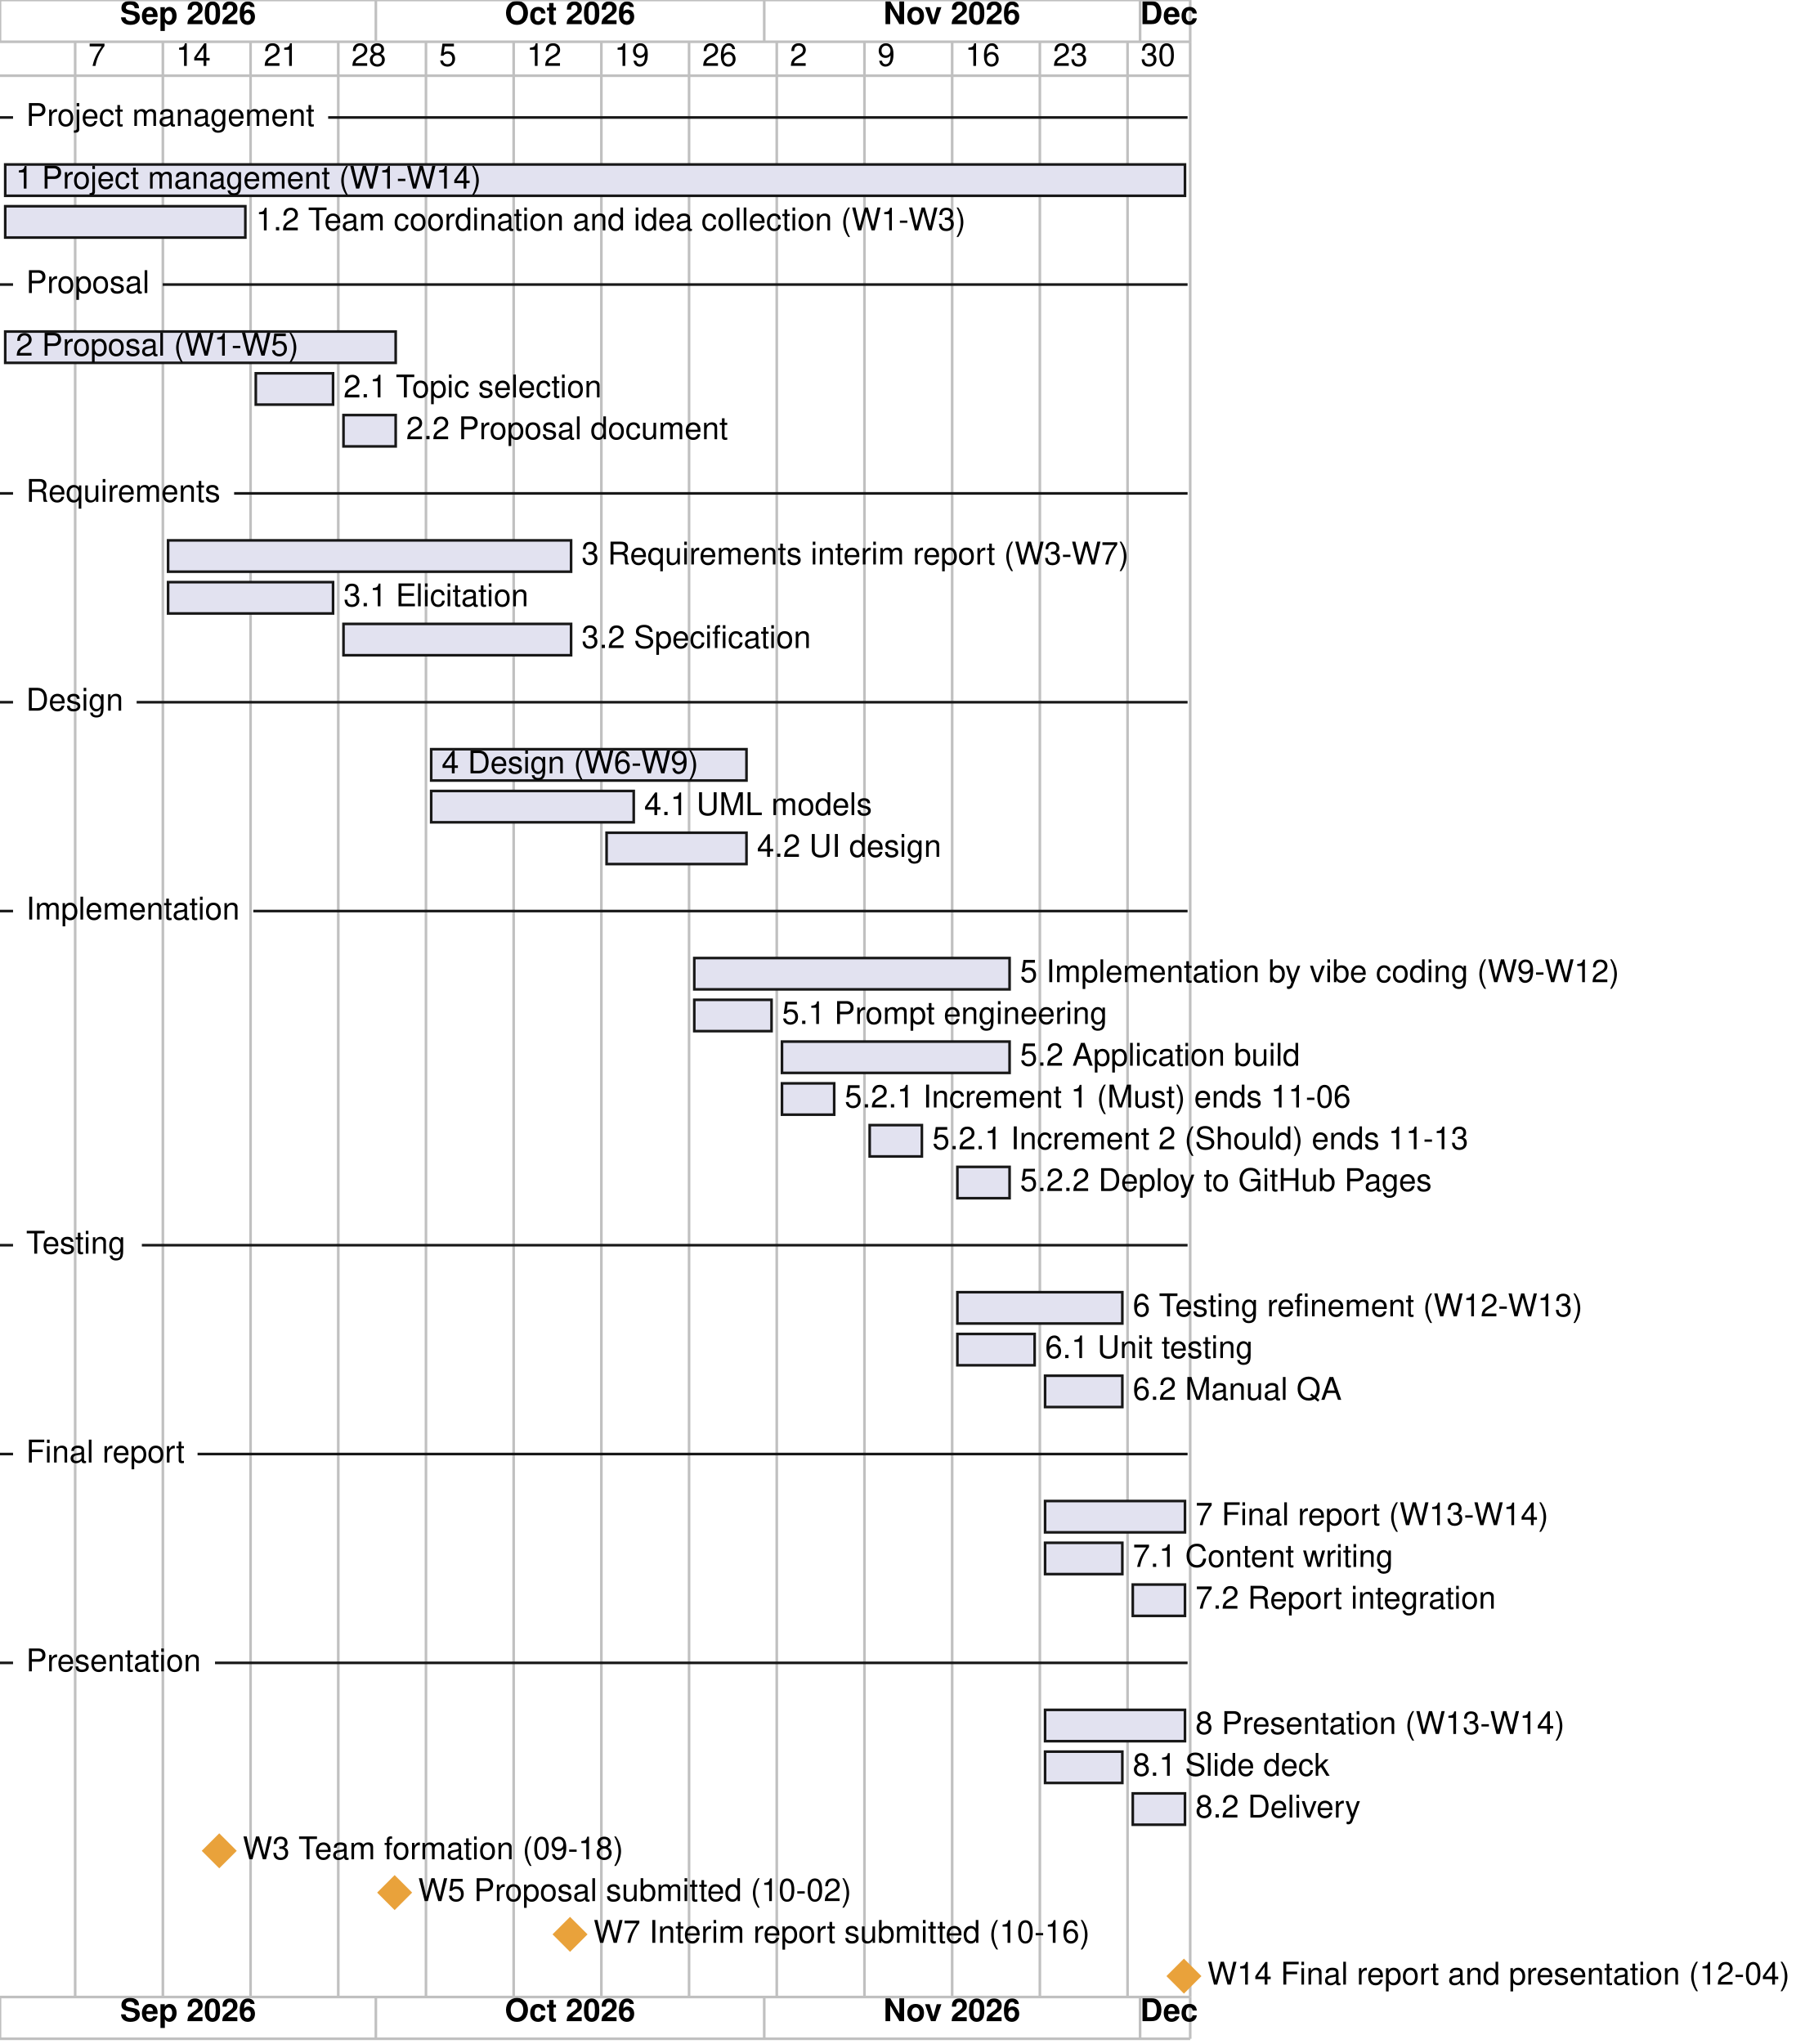
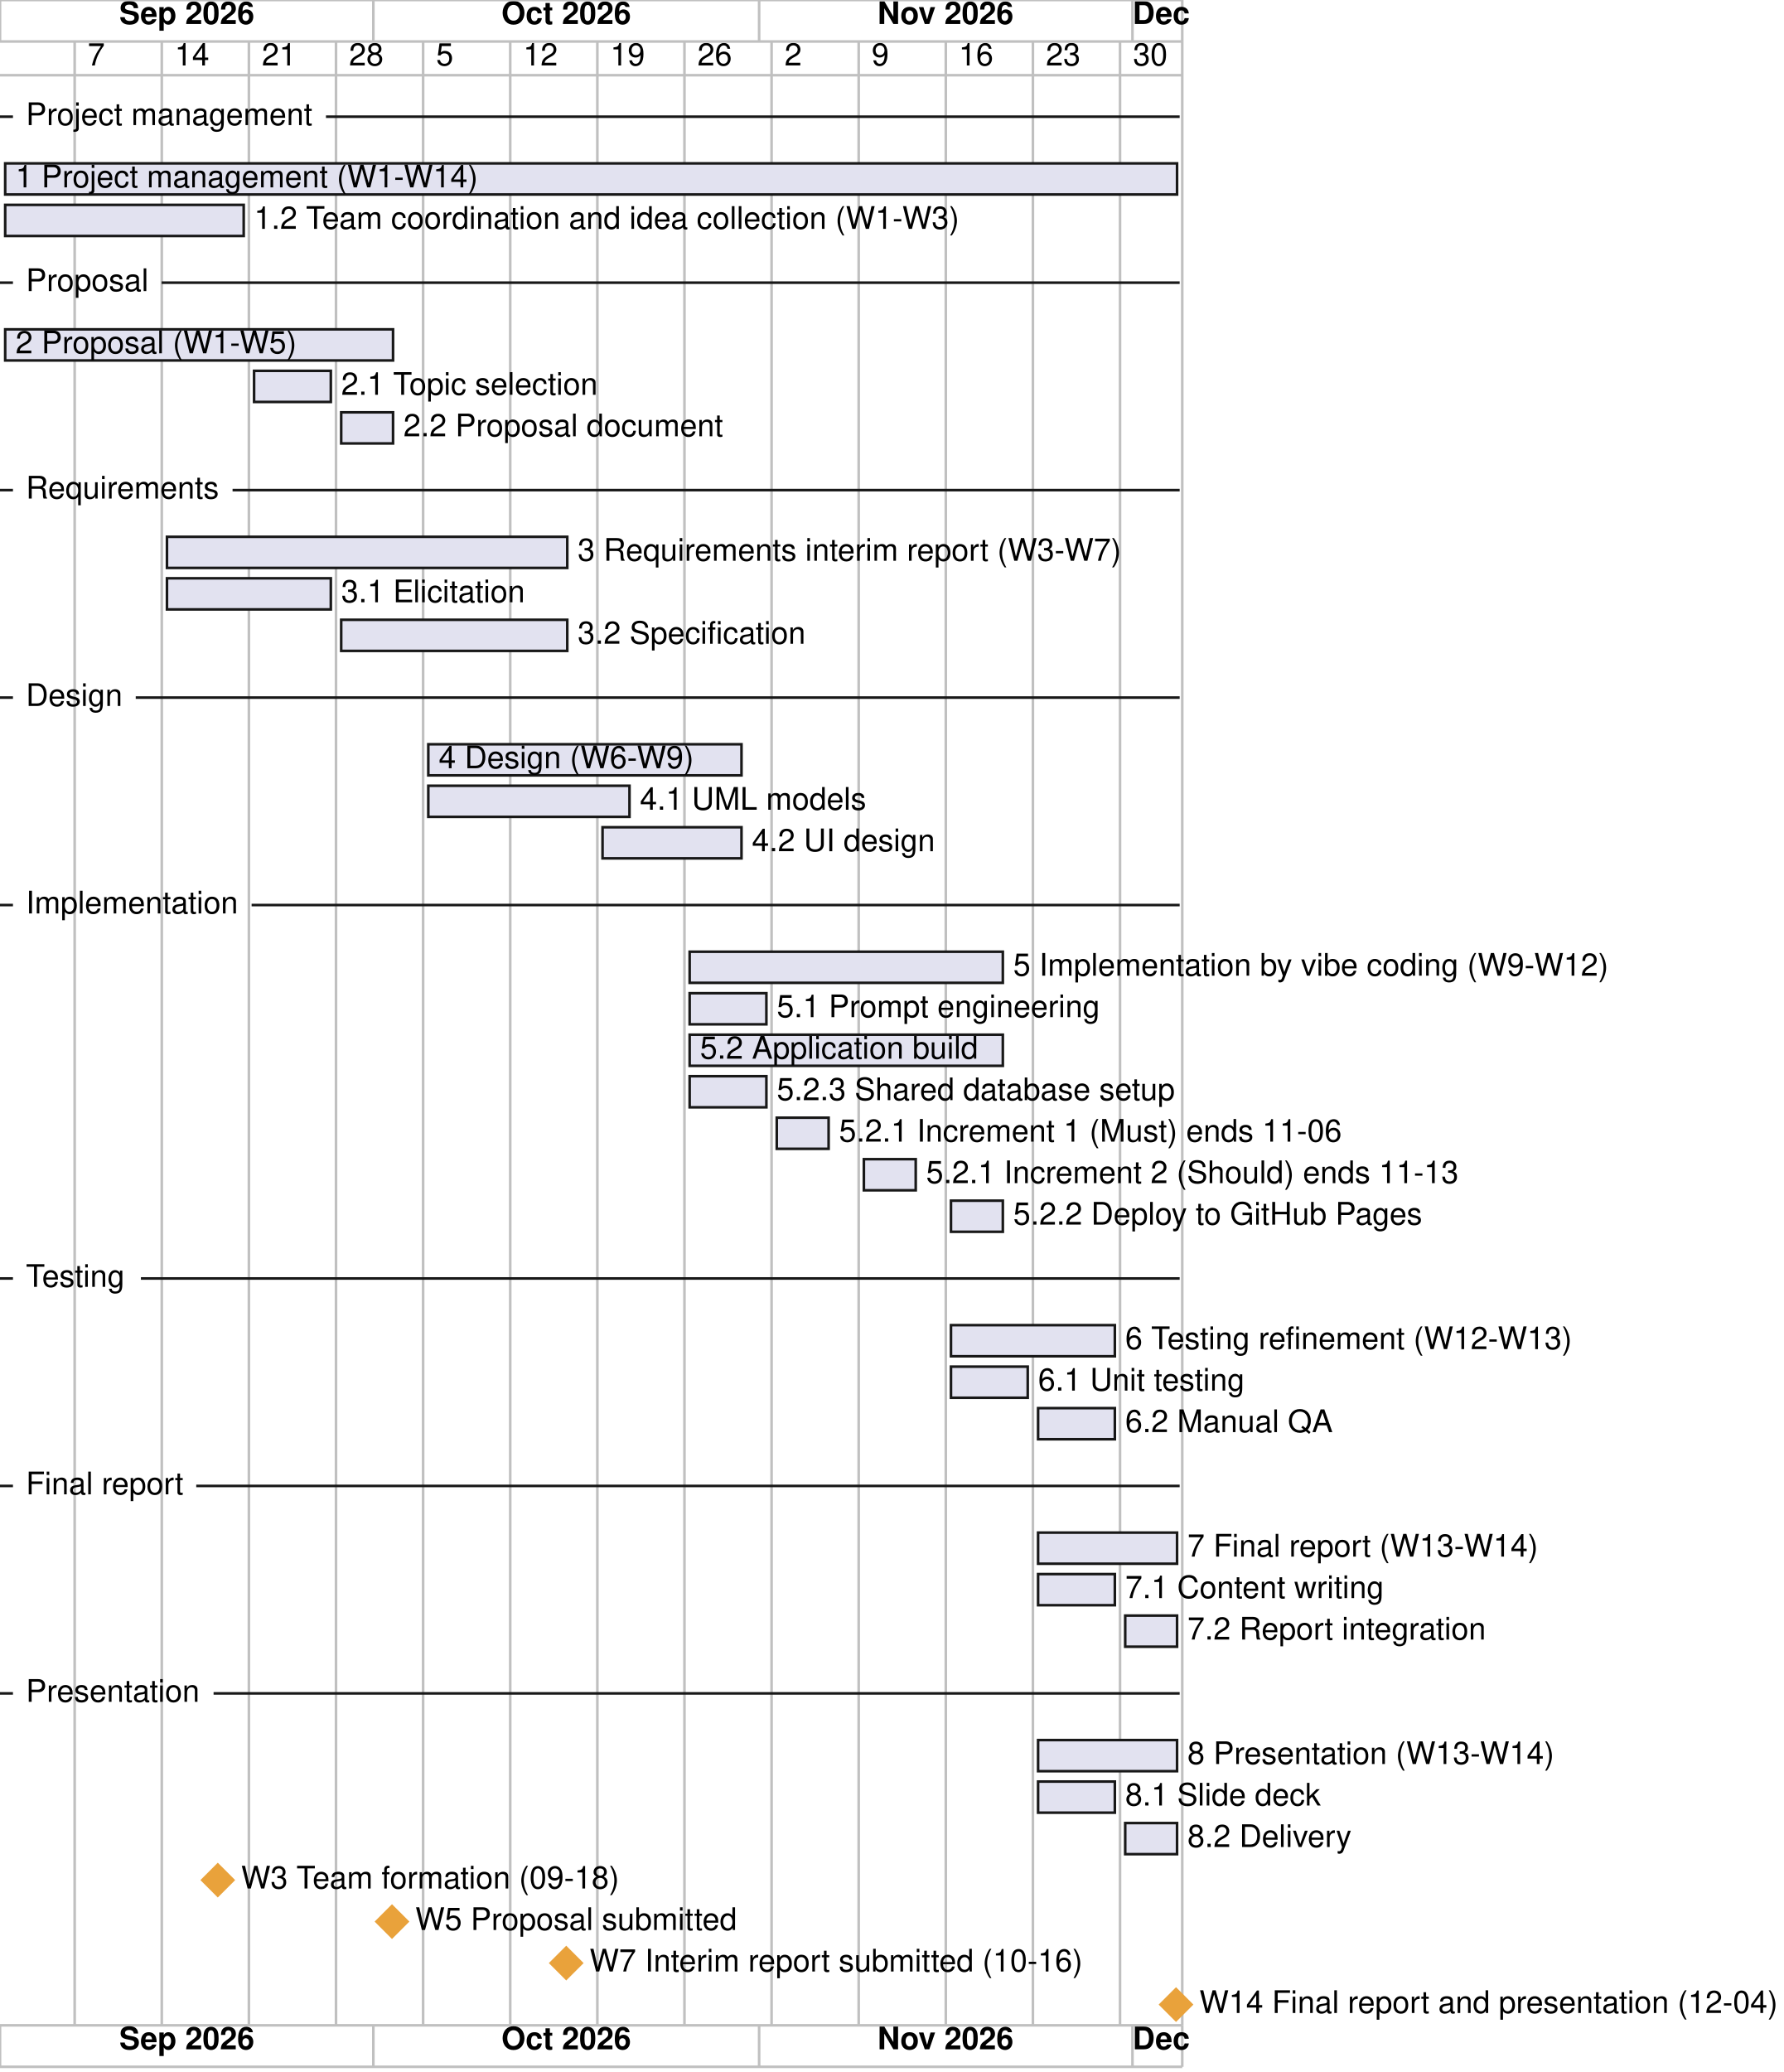
- <svg xmlns="http://www.w3.org/2000/svg" contentStyleType="text/css" data-diagram-type="GANTT" height="783px" preserveAspectRatio="none" style="width:688px;height:783px;background:#FFFFFF;" version="1.1" viewBox="0 0 688 783" width="688px" zoomAndPan="magnify">
+ <svg xmlns="http://www.w3.org/2000/svg" contentStyleType="text/css" data-diagram-type="GANTT" height="799px" preserveAspectRatio="none" style="width:688px;height:799px;background:#FFFFFF;" version="1.1" viewBox="0 0 688 799" width="688px" zoomAndPan="magnify">
  <defs />
  <g>
    <text fill="#000000" font-family="Helvetica" font-size="12" lengthAdjust="spacing" textLength="6.674" x="33.8" y="25.24">7</text>
    <text fill="#000000" font-family="Helvetica" font-size="12" lengthAdjust="spacing" textLength="13.348" x="67.4" y="25.24">14</text>
    <text fill="#000000" font-family="Helvetica" font-size="12" lengthAdjust="spacing" textLength="13.348" x="101" y="25.24">21</text>
    <text fill="#000000" font-family="Helvetica" font-size="12" lengthAdjust="spacing" textLength="13.348" x="134.6" y="25.24">28</text>
    <text fill="#000000" font-family="Helvetica" font-size="12" lengthAdjust="spacing" textLength="6.674" x="168.2" y="25.24">5</text>
    <text fill="#000000" font-family="Helvetica" font-size="12" lengthAdjust="spacing" textLength="13.348" x="201.8" y="25.24">12</text>
    <text fill="#000000" font-family="Helvetica" font-size="12" lengthAdjust="spacing" textLength="13.348" x="235.4" y="25.24">19</text>
    <text fill="#000000" font-family="Helvetica" font-size="12" lengthAdjust="spacing" textLength="13.348" x="269" y="25.24">26</text>
    <text fill="#000000" font-family="Helvetica" font-size="12" lengthAdjust="spacing" textLength="6.674" x="302.6" y="25.24">2</text>
    <text fill="#000000" font-family="Helvetica" font-size="12" lengthAdjust="spacing" textLength="6.674" x="336.2" y="25.24">9</text>
    <text fill="#000000" font-family="Helvetica" font-size="12" lengthAdjust="spacing" textLength="13.348" x="369.8" y="25.24">16</text>
    <text fill="#000000" font-family="Helvetica" font-size="12" lengthAdjust="spacing" textLength="13.348" x="403.4" y="25.24">23</text>
    <text fill="#000000" font-family="Helvetica" font-size="12" lengthAdjust="spacing" textLength="13.348" x="437" y="25.24">30</text>
-     <line style="stroke:#C0C0C0;stroke-width:1;" x1="28.8" x2="28.8" y1="16" y2="765" />
-     <line style="stroke:#C0C0C0;stroke-width:1;" x1="62.4" x2="62.4" y1="16" y2="765" />
-     <line style="stroke:#C0C0C0;stroke-width:1;" x1="96" x2="96" y1="16" y2="765" />
-     <line style="stroke:#C0C0C0;stroke-width:1;" x1="129.6" x2="129.6" y1="16" y2="765" />
-     <line style="stroke:#C0C0C0;stroke-width:1;" x1="163.2" x2="163.2" y1="16" y2="765" />
-     <line style="stroke:#C0C0C0;stroke-width:1;" x1="196.8" x2="196.8" y1="16" y2="765" />
-     <line style="stroke:#C0C0C0;stroke-width:1;" x1="230.4" x2="230.4" y1="16" y2="765" />
-     <line style="stroke:#C0C0C0;stroke-width:1;" x1="264" x2="264" y1="16" y2="765" />
-     <line style="stroke:#C0C0C0;stroke-width:1;" x1="297.6" x2="297.6" y1="16" y2="765" />
-     <line style="stroke:#C0C0C0;stroke-width:1;" x1="331.2" x2="331.2" y1="16" y2="765" />
-     <line style="stroke:#C0C0C0;stroke-width:1;" x1="364.8" x2="364.8" y1="16" y2="765" />
-     <line style="stroke:#C0C0C0;stroke-width:1;" x1="398.4" x2="398.4" y1="16" y2="765" />
-     <line style="stroke:#C0C0C0;stroke-width:1;" x1="432" x2="432" y1="16" y2="765" />
-     <line style="stroke:#C0C0C0;stroke-width:1;" x1="456" x2="456" y1="16" y2="765" />
+     <line style="stroke:#C0C0C0;stroke-width:1;" x1="28.8" x2="28.8" y1="16" y2="781" />
+     <line style="stroke:#C0C0C0;stroke-width:1;" x1="62.4" x2="62.4" y1="16" y2="781" />
+     <line style="stroke:#C0C0C0;stroke-width:1;" x1="96" x2="96" y1="16" y2="781" />
+     <line style="stroke:#C0C0C0;stroke-width:1;" x1="129.6" x2="129.6" y1="16" y2="781" />
+     <line style="stroke:#C0C0C0;stroke-width:1;" x1="163.2" x2="163.2" y1="16" y2="781" />
+     <line style="stroke:#C0C0C0;stroke-width:1;" x1="196.8" x2="196.8" y1="16" y2="781" />
+     <line style="stroke:#C0C0C0;stroke-width:1;" x1="230.4" x2="230.4" y1="16" y2="781" />
+     <line style="stroke:#C0C0C0;stroke-width:1;" x1="264" x2="264" y1="16" y2="781" />
+     <line style="stroke:#C0C0C0;stroke-width:1;" x1="297.6" x2="297.6" y1="16" y2="781" />
+     <line style="stroke:#C0C0C0;stroke-width:1;" x1="331.2" x2="331.2" y1="16" y2="781" />
+     <line style="stroke:#C0C0C0;stroke-width:1;" x1="364.8" x2="364.8" y1="16" y2="781" />
+     <line style="stroke:#C0C0C0;stroke-width:1;" x1="398.4" x2="398.4" y1="16" y2="781" />
+     <line style="stroke:#C0C0C0;stroke-width:1;" x1="432" x2="432" y1="16" y2="781" />
+     <line style="stroke:#C0C0C0;stroke-width:1;" x1="456" x2="456" y1="16" y2="781" />
    <line style="stroke:#C0C0C0;stroke-width:1;" x1="0" x2="0" y1="0" y2="16" />
    <line style="stroke:#C0C0C0;stroke-width:1;" x1="144" x2="144" y1="0" y2="16" />
    <text fill="#000000" font-family="Helvetica" font-size="12" font-weight="bold" lengthAdjust="spacing" textLength="52.037" x="45.981" y="9.24">Sep 2026</text>
    <line style="stroke:#C0C0C0;stroke-width:1;" x1="292.8" x2="292.8" y1="0" y2="16" />
    <text fill="#000000" font-family="Helvetica" font-size="12" font-weight="bold" lengthAdjust="spacing" textLength="50.033" x="193.383" y="9.24">Oct 2026</text>
    <line style="stroke:#C0C0C0;stroke-width:1;" x1="436.8" x2="436.8" y1="0" y2="16" />
    <text fill="#000000" font-family="Helvetica" font-size="12" font-weight="bold" lengthAdjust="spacing" textLength="52.699" x="338.45" y="9.24">Nov 2026</text>
    <line style="stroke:#C0C0C0;stroke-width:1;" x1="456" x2="456" y1="0" y2="16" />
    <text fill="#000000" font-family="Helvetica" font-size="12" font-weight="bold" lengthAdjust="spacing" textLength="22.014" x="436.8" y="9.24">Dec</text>
    <line style="stroke:#C0C0C0;stroke-width:1;" x1="0" x2="456" y1="0" y2="0" />
    <line style="stroke:#C0C0C0;stroke-width:1;" x1="0" x2="456" y1="16" y2="16" />
    <line style="stroke:#C0C0C0;stroke-width:1;" x1="0" x2="456" y1="29" y2="29" />
    <line style="stroke:#181818;stroke-width:1;" x1="0" x2="5" y1="45" y2="45" />
    <line style="stroke:#181818;stroke-width:1;" x1="125.725" x2="455" y1="45" y2="45" />
    <rect fill="#E2E2F0" height="12" style="stroke:none;stroke-width:1;" width="452" x="2" y="63" />
    <rect fill="none" height="12" style="stroke:#181818;stroke-width:1;" width="452" x="2" y="63" />
    <rect fill="#E2E2F0" height="12" style="stroke:none;stroke-width:1;" width="92" x="2" y="79" />
    <rect fill="none" height="12" style="stroke:#181818;stroke-width:1;" width="92" x="2" y="79" />
    <line style="stroke:#181818;stroke-width:1;" x1="0" x2="5" y1="109" y2="109" />
    <line style="stroke:#181818;stroke-width:1;" x1="62.361" x2="455" y1="109" y2="109" />
    <rect fill="#E2E2F0" height="12" style="stroke:none;stroke-width:1;" width="149.6" x="2" y="127" />
    <rect fill="none" height="12" style="stroke:#181818;stroke-width:1;" width="149.6" x="2" y="127" />
    <rect fill="#E2E2F0" height="12" style="stroke:none;stroke-width:1;" width="29.6" x="98" y="143" />
    <rect fill="none" height="12" style="stroke:#181818;stroke-width:1;" width="29.6" x="98" y="143" />
    <rect fill="#E2E2F0" height="12" style="stroke:none;stroke-width:1;" width="20" x="131.6" y="159" />
    <rect fill="none" height="12" style="stroke:#181818;stroke-width:1;" width="20" x="131.6" y="159" />
    <line style="stroke:#181818;stroke-width:1;" x1="0" x2="5" y1="189" y2="189" />
    <line style="stroke:#181818;stroke-width:1;" x1="89.701" x2="455" y1="189" y2="189" />
    <rect fill="#E2E2F0" height="12" style="stroke:none;stroke-width:1;" width="154.4" x="64.4" y="207" />
    <rect fill="none" height="12" style="stroke:#181818;stroke-width:1;" width="154.4" x="64.4" y="207" />
    <rect fill="#E2E2F0" height="12" style="stroke:none;stroke-width:1;" width="63.2" x="64.4" y="223" />
    <rect fill="none" height="12" style="stroke:#181818;stroke-width:1;" width="63.2" x="64.4" y="223" />
    <rect fill="#E2E2F0" height="12" style="stroke:none;stroke-width:1;" width="87.2" x="131.6" y="239" />
    <rect fill="none" height="12" style="stroke:#181818;stroke-width:1;" width="87.2" x="131.6" y="239" />
    <line style="stroke:#181818;stroke-width:1;" x1="0" x2="5" y1="269" y2="269" />
    <line style="stroke:#181818;stroke-width:1;" x1="52.353" x2="455" y1="269" y2="269" />
    <rect fill="#E2E2F0" height="12" style="stroke:none;stroke-width:1;" width="120.8" x="165.2" y="287" />
    <rect fill="none" height="12" style="stroke:#181818;stroke-width:1;" width="120.8" x="165.2" y="287" />
    <rect fill="#E2E2F0" height="12" style="stroke:none;stroke-width:1;" width="77.6" x="165.2" y="303" />
    <rect fill="none" height="12" style="stroke:#181818;stroke-width:1;" width="77.6" x="165.2" y="303" />
    <rect fill="#E2E2F0" height="12" style="stroke:none;stroke-width:1;" width="53.6" x="232.4" y="319" />
    <rect fill="none" height="12" style="stroke:#181818;stroke-width:1;" width="53.6" x="232.4" y="319" />
    <line style="stroke:#181818;stroke-width:1;" x1="0" x2="5" y1="349" y2="349" />
    <line style="stroke:#181818;stroke-width:1;" x1="97.043" x2="455" y1="349" y2="349" />
    <rect fill="#E2E2F0" height="12" style="stroke:none;stroke-width:1;" width="120.8" x="266" y="367" />
    <rect fill="none" height="12" style="stroke:#181818;stroke-width:1;" width="120.8" x="266" y="367" />
    <rect fill="#E2E2F0" height="12" style="stroke:none;stroke-width:1;" width="29.6" x="266" y="383" />
    <rect fill="none" height="12" style="stroke:#181818;stroke-width:1;" width="29.6" x="266" y="383" />
-     <rect fill="#E2E2F0" height="12" style="stroke:none;stroke-width:1;" width="87.2" x="299.6" y="399" />
-     <rect fill="none" height="12" style="stroke:#181818;stroke-width:1;" width="87.2" x="299.6" y="399" />
-     <rect fill="#E2E2F0" height="12" style="stroke:none;stroke-width:1;" width="20" x="299.6" y="415" />
-     <rect fill="none" height="12" style="stroke:#181818;stroke-width:1;" width="20" x="299.6" y="415" />
-     <rect fill="#E2E2F0" height="12" style="stroke:none;stroke-width:1;" width="20" x="333.2" y="431" />
-     <rect fill="none" height="12" style="stroke:#181818;stroke-width:1;" width="20" x="333.2" y="431" />
-     <rect fill="#E2E2F0" height="12" style="stroke:none;stroke-width:1;" width="20" x="366.8" y="447" />
-     <rect fill="none" height="12" style="stroke:#181818;stroke-width:1;" width="20" x="366.8" y="447" />
-     <line style="stroke:#181818;stroke-width:1;" x1="0" x2="5" y1="477" y2="477" />
-     <line style="stroke:#181818;stroke-width:1;" x1="54.352" x2="455" y1="477" y2="477" />
-     <rect fill="#E2E2F0" height="12" style="stroke:none;stroke-width:1;" width="63.2" x="366.8" y="495" />
-     <rect fill="none" height="12" style="stroke:#181818;stroke-width:1;" width="63.2" x="366.8" y="495" />
-     <rect fill="#E2E2F0" height="12" style="stroke:none;stroke-width:1;" width="29.6" x="366.8" y="511" />
-     <rect fill="none" height="12" style="stroke:#181818;stroke-width:1;" width="29.6" x="366.8" y="511" />
-     <rect fill="#E2E2F0" height="12" style="stroke:none;stroke-width:1;" width="29.6" x="400.4" y="527" />
-     <rect fill="none" height="12" style="stroke:#181818;stroke-width:1;" width="29.6" x="400.4" y="527" />
-     <line style="stroke:#181818;stroke-width:1;" x1="0" x2="5" y1="557" y2="557" />
-     <line style="stroke:#181818;stroke-width:1;" x1="75.691" x2="455" y1="557" y2="557" />
-     <rect fill="#E2E2F0" height="12" style="stroke:none;stroke-width:1;" width="53.6" x="400.4" y="575" />
-     <rect fill="none" height="12" style="stroke:#181818;stroke-width:1;" width="53.6" x="400.4" y="575" />
-     <rect fill="#E2E2F0" height="12" style="stroke:none;stroke-width:1;" width="29.6" x="400.4" y="591" />
-     <rect fill="none" height="12" style="stroke:#181818;stroke-width:1;" width="29.6" x="400.4" y="591" />
-     <rect fill="#E2E2F0" height="12" style="stroke:none;stroke-width:1;" width="20" x="434" y="607" />
-     <rect fill="none" height="12" style="stroke:#181818;stroke-width:1;" width="20" x="434" y="607" />
-     <line style="stroke:#181818;stroke-width:1;" x1="0" x2="5" y1="637" y2="637" />
-     <line style="stroke:#181818;stroke-width:1;" x1="82.377" x2="455" y1="637" y2="637" />
-     <rect fill="#E2E2F0" height="12" style="stroke:none;stroke-width:1;" width="53.6" x="400.4" y="655" />
-     <rect fill="none" height="12" style="stroke:#181818;stroke-width:1;" width="53.6" x="400.4" y="655" />
-     <rect fill="#E2E2F0" height="12" style="stroke:none;stroke-width:1;" width="29.6" x="400.4" y="671" />
-     <rect fill="none" height="12" style="stroke:#181818;stroke-width:1;" width="29.6" x="400.4" y="671" />
-     <rect fill="#E2E2F0" height="12" style="stroke:none;stroke-width:1;" width="20" x="434" y="687" />
-     <rect fill="none" height="12" style="stroke:#181818;stroke-width:1;" width="20" x="434" y="687" />
-     <polygon fill="#E9A23B" points="84,703,90,709,84,715,78,709" style="stroke:#E9A23B;stroke-width:1;" />
-     <polygon fill="#E9A23B" points="151.2,719,157.2,725,151.2,731,145.2,725" style="stroke:#E9A23B;stroke-width:1;" />
-     <polygon fill="#E9A23B" points="218.4,735,224.4,741,218.4,747,212.4,741" style="stroke:#E9A23B;stroke-width:1;" />
-     <polygon fill="#E9A23B" points="453.6,751,459.6,757,453.6,763,447.6,757" style="stroke:#E9A23B;stroke-width:1;" />
+     <rect fill="#E2E2F0" height="12" style="stroke:none;stroke-width:1;" width="120.8" x="266" y="399" />
+     <rect fill="none" height="12" style="stroke:#181818;stroke-width:1;" width="120.8" x="266" y="399" />
+     <rect fill="#E2E2F0" height="12" style="stroke:none;stroke-width:1;" width="29.6" x="266" y="415" />
+     <rect fill="none" height="12" style="stroke:#181818;stroke-width:1;" width="29.6" x="266" y="415" />
+     <rect fill="#E2E2F0" height="12" style="stroke:none;stroke-width:1;" width="20" x="299.6" y="431" />
+     <rect fill="none" height="12" style="stroke:#181818;stroke-width:1;" width="20" x="299.6" y="431" />
+     <rect fill="#E2E2F0" height="12" style="stroke:none;stroke-width:1;" width="20" x="333.2" y="447" />
+     <rect fill="none" height="12" style="stroke:#181818;stroke-width:1;" width="20" x="333.2" y="447" />
+     <rect fill="#E2E2F0" height="12" style="stroke:none;stroke-width:1;" width="20" x="366.8" y="463" />
+     <rect fill="none" height="12" style="stroke:#181818;stroke-width:1;" width="20" x="366.8" y="463" />
+     <line style="stroke:#181818;stroke-width:1;" x1="0" x2="5" y1="493" y2="493" />
+     <line style="stroke:#181818;stroke-width:1;" x1="54.352" x2="455" y1="493" y2="493" />
+     <rect fill="#E2E2F0" height="12" style="stroke:none;stroke-width:1;" width="63.2" x="366.8" y="511" />
+     <rect fill="none" height="12" style="stroke:#181818;stroke-width:1;" width="63.2" x="366.8" y="511" />
+     <rect fill="#E2E2F0" height="12" style="stroke:none;stroke-width:1;" width="29.6" x="366.8" y="527" />
+     <rect fill="none" height="12" style="stroke:#181818;stroke-width:1;" width="29.6" x="366.8" y="527" />
+     <rect fill="#E2E2F0" height="12" style="stroke:none;stroke-width:1;" width="29.6" x="400.4" y="543" />
+     <rect fill="none" height="12" style="stroke:#181818;stroke-width:1;" width="29.6" x="400.4" y="543" />
+     <line style="stroke:#181818;stroke-width:1;" x1="0" x2="5" y1="573" y2="573" />
+     <line style="stroke:#181818;stroke-width:1;" x1="75.691" x2="455" y1="573" y2="573" />
+     <rect fill="#E2E2F0" height="12" style="stroke:none;stroke-width:1;" width="53.6" x="400.4" y="591" />
+     <rect fill="none" height="12" style="stroke:#181818;stroke-width:1;" width="53.6" x="400.4" y="591" />
+     <rect fill="#E2E2F0" height="12" style="stroke:none;stroke-width:1;" width="29.6" x="400.4" y="607" />
+     <rect fill="none" height="12" style="stroke:#181818;stroke-width:1;" width="29.6" x="400.4" y="607" />
+     <rect fill="#E2E2F0" height="12" style="stroke:none;stroke-width:1;" width="20" x="434" y="623" />
+     <rect fill="none" height="12" style="stroke:#181818;stroke-width:1;" width="20" x="434" y="623" />
+     <line style="stroke:#181818;stroke-width:1;" x1="0" x2="5" y1="653" y2="653" />
+     <line style="stroke:#181818;stroke-width:1;" x1="82.377" x2="455" y1="653" y2="653" />
+     <rect fill="#E2E2F0" height="12" style="stroke:none;stroke-width:1;" width="53.6" x="400.4" y="671" />
+     <rect fill="none" height="12" style="stroke:#181818;stroke-width:1;" width="53.6" x="400.4" y="671" />
+     <rect fill="#E2E2F0" height="12" style="stroke:none;stroke-width:1;" width="29.6" x="400.4" y="687" />
+     <rect fill="none" height="12" style="stroke:#181818;stroke-width:1;" width="29.6" x="400.4" y="687" />
+     <rect fill="#E2E2F0" height="12" style="stroke:none;stroke-width:1;" width="20" x="434" y="703" />
+     <rect fill="none" height="12" style="stroke:#181818;stroke-width:1;" width="20" x="434" y="703" />
+     <polygon fill="#E9A23B" points="84,719,90,725,84,731,78,725" style="stroke:#E9A23B;stroke-width:1;" />
+     <polygon fill="#E9A23B" points="151.2,735,157.2,741,151.2,747,145.2,741" style="stroke:#E9A23B;stroke-width:1;" />
+     <polygon fill="#E9A23B" points="218.4,751,224.4,757,218.4,763,212.4,757" style="stroke:#E9A23B;stroke-width:1;" />
+     <polygon fill="#E9A23B" points="453.6,767,459.6,773,453.6,779,447.6,773" style="stroke:#E9A23B;stroke-width:1;" />
    <text fill="#000000" font-family="Helvetica" font-size="12" lengthAdjust="spacing" textLength="110.725" x="10" y="48.24">Project management</text>
    <text fill="#000000" font-family="Helvetica" font-size="12" lengthAdjust="spacing" textLength="178.728" x="6" y="72.24">1 Project management (W1-W14)</text>
    <text fill="#000000" font-family="Helvetica" font-size="12" lengthAdjust="spacing" textLength="273.463" x="98" y="88.24">1.2 Team coordination and idea collection (W1-W3)</text>
    <text fill="#000000" font-family="Helvetica" font-size="12" lengthAdjust="spacing" textLength="47.361" x="10" y="112.24">Proposal</text>
    <text fill="#000000" font-family="Helvetica" font-size="12" lengthAdjust="spacing" textLength="108.691" x="6" y="136.24">2 Proposal (W1-W5)</text>
    <text fill="#000000" font-family="Helvetica" font-size="12" lengthAdjust="spacing" textLength="100.055" x="131.6" y="152.24">2.1 Topic selection</text>
    <text fill="#000000" font-family="Helvetica" font-size="12" lengthAdjust="spacing" textLength="123.41" x="155.6" y="168.24">2.2 Proposal document</text>
    <text fill="#000000" font-family="Helvetica" font-size="12" lengthAdjust="spacing" textLength="74.701" x="10" y="192.24">Requirements</text>
    <text fill="#000000" font-family="Helvetica" font-size="12" lengthAdjust="spacing" textLength="210.053" x="222.8" y="216.24">3 Requirements interim report (W3-W7)</text>
    <text fill="#000000" font-family="Helvetica" font-size="12" lengthAdjust="spacing" textLength="71.373" x="131.6" y="232.24">3.1 Elicitation</text>
    <text fill="#000000" font-family="Helvetica" font-size="12" lengthAdjust="spacing" textLength="88.055" x="222.8" y="248.24">3.2 Specification</text>
    <text fill="#000000" font-family="Helvetica" font-size="12" lengthAdjust="spacing" textLength="37.353" x="10" y="272.24">Design</text>
    <text fill="#000000" font-family="Helvetica" font-size="12" lengthAdjust="spacing" textLength="98.684" x="169.2" y="296.24">4 Design (W6-W9)</text>
    <text fill="#000000" font-family="Helvetica" font-size="12" lengthAdjust="spacing" textLength="87.369" x="246.8" y="312.24">4.1 UML models</text>
    <text fill="#000000" font-family="Helvetica" font-size="12" lengthAdjust="spacing" textLength="70.711" x="290" y="328.24">4.2 UI design</text>
    <text fill="#000000" font-family="Helvetica" font-size="12" lengthAdjust="spacing" textLength="82.043" x="10" y="352.24">Implementation</text>
    <text fill="#000000" font-family="Helvetica" font-size="12" lengthAdjust="spacing" textLength="230.098" x="390.8" y="376.24">5 Implementation by vibe coding (W9-W12)</text>
    <text fill="#000000" font-family="Helvetica" font-size="12" lengthAdjust="spacing" textLength="124.746" x="299.6" y="392.24">5.1 Prompt engineering</text>
-     <text fill="#000000" font-family="Helvetica" font-size="12" lengthAdjust="spacing" textLength="107.408" x="390.8" y="408.24">5.2 Application build</text>
-     <text fill="#000000" font-family="Helvetica" font-size="12" lengthAdjust="spacing" textLength="194.098" x="323.6" y="424.24">5.2.1 Increment 1 (Must) ends 11-06</text>
-     <text fill="#000000" font-family="Helvetica" font-size="12" lengthAdjust="spacing" textLength="205.459" x="357.2" y="440.24">5.2.1 Increment 2 (Should) ends 11-13</text>
-     <text fill="#000000" font-family="Helvetica" font-size="12" lengthAdjust="spacing" textLength="158.76" x="390.8" y="456.24">5.2.2 Deploy to GitHub Pages</text>
-     <text fill="#000000" font-family="Helvetica" font-size="12" lengthAdjust="spacing" textLength="39.352" x="10" y="480.24">Testing</text>
-     <text fill="#000000" font-family="Helvetica" font-size="12" lengthAdjust="spacing" textLength="174.059" x="434" y="504.24">6 Testing refinement (W12-W13)</text>
-     <text fill="#000000" font-family="Helvetica" font-size="12" lengthAdjust="spacing" textLength="80.045" x="400.4" y="520.24">6.1 Unit testing</text>
-     <text fill="#000000" font-family="Helvetica" font-size="12" lengthAdjust="spacing" textLength="80.045" x="434" y="536.24">6.2 Manual QA</text>
-     <text fill="#000000" font-family="Helvetica" font-size="12" lengthAdjust="spacing" textLength="60.691" x="10" y="560.24">Final report</text>
-     <text fill="#000000" font-family="Helvetica" font-size="12" lengthAdjust="spacing" textLength="135.369" x="458" y="584.24">7 Final report (W13-W14)</text>
-     <text fill="#000000" font-family="Helvetica" font-size="12" lengthAdjust="spacing" textLength="100.055" x="434" y="600.24">7.1 Content writing</text>
-     <text fill="#000000" font-family="Helvetica" font-size="12" lengthAdjust="spacing" textLength="115.406" x="458" y="616.24">7.2 Report integration</text>
-     <text fill="#000000" font-family="Helvetica" font-size="12" lengthAdjust="spacing" textLength="67.377" x="10" y="640.24">Presentation</text>
-     <text fill="#000000" font-family="Helvetica" font-size="12" lengthAdjust="spacing" textLength="142.055" x="458" y="664.24">8 Presentation (W13-W14)</text>
-     <text fill="#000000" font-family="Helvetica" font-size="12" lengthAdjust="spacing" textLength="75.381" x="434" y="680.24">8.1 Slide deck</text>
-     <text fill="#000000" font-family="Helvetica" font-size="12" lengthAdjust="spacing" textLength="63.357" x="458" y="696.24">8.2 Delivery</text>
-     <text fill="#000000" font-family="Helvetica" font-size="12" lengthAdjust="spacing" textLength="147.381" x="93" y="712.24">W3 Team formation (09-18)</text>
-     <text fill="#000000" font-family="Helvetica" font-size="12" lengthAdjust="spacing" textLength="166.072" x="160.2" y="728.24">W5 Proposal submitted (10-02)</text>
-     <text fill="#000000" font-family="Helvetica" font-size="12" lengthAdjust="spacing" textLength="190.066" x="227.4" y="744.24">W7 Interim report submitted (10-16)</text>
-     <text fill="#000000" font-family="Helvetica" font-size="12" lengthAdjust="spacing" textLength="223.453" x="462.6" y="760.24">W14 Final report and presentation (12-04)</text>
-     <line style="stroke:#C0C0C0;stroke-width:1;" x1="0" x2="456" y1="765" y2="765" />
-     <line style="stroke:#C0C0C0;stroke-width:1;" x1="0" x2="0" y1="765" y2="781" />
-     <line style="stroke:#C0C0C0;stroke-width:1;" x1="144" x2="144" y1="765" y2="781" />
-     <text fill="#000000" font-family="Helvetica" font-size="12" font-weight="bold" lengthAdjust="spacing" textLength="52.037" x="45.981" y="774.24">Sep 2026</text>
-     <line style="stroke:#C0C0C0;stroke-width:1;" x1="292.8" x2="292.8" y1="765" y2="781" />
-     <text fill="#000000" font-family="Helvetica" font-size="12" font-weight="bold" lengthAdjust="spacing" textLength="50.033" x="193.383" y="774.24">Oct 2026</text>
-     <line style="stroke:#C0C0C0;stroke-width:1;" x1="436.8" x2="436.8" y1="765" y2="781" />
-     <text fill="#000000" font-family="Helvetica" font-size="12" font-weight="bold" lengthAdjust="spacing" textLength="52.699" x="338.45" y="774.24">Nov 2026</text>
-     <line style="stroke:#C0C0C0;stroke-width:1;" x1="456" x2="456" y1="765" y2="781" />
-     <text fill="#000000" font-family="Helvetica" font-size="12" font-weight="bold" lengthAdjust="spacing" textLength="22.014" x="436.8" y="774.24">Dec</text>
+     <text fill="#000000" font-family="Helvetica" font-size="12" lengthAdjust="spacing" textLength="107.408" x="270" y="408.24">5.2 Application build</text>
+     <text fill="#000000" font-family="Helvetica" font-size="12" lengthAdjust="spacing" textLength="154.119" x="299.6" y="424.24">5.2.3 Shared database setup</text>
+     <text fill="#000000" font-family="Helvetica" font-size="12" lengthAdjust="spacing" textLength="194.098" x="323.6" y="440.24">5.2.1 Increment 1 (Must) ends 11-06</text>
+     <text fill="#000000" font-family="Helvetica" font-size="12" lengthAdjust="spacing" textLength="205.459" x="357.2" y="456.24">5.2.1 Increment 2 (Should) ends 11-13</text>
+     <text fill="#000000" font-family="Helvetica" font-size="12" lengthAdjust="spacing" textLength="158.76" x="390.8" y="472.24">5.2.2 Deploy to GitHub Pages</text>
+     <text fill="#000000" font-family="Helvetica" font-size="12" lengthAdjust="spacing" textLength="39.352" x="10" y="496.24">Testing</text>
+     <text fill="#000000" font-family="Helvetica" font-size="12" lengthAdjust="spacing" textLength="174.059" x="434" y="520.24">6 Testing refinement (W12-W13)</text>
+     <text fill="#000000" font-family="Helvetica" font-size="12" lengthAdjust="spacing" textLength="80.045" x="400.4" y="536.24">6.1 Unit testing</text>
+     <text fill="#000000" font-family="Helvetica" font-size="12" lengthAdjust="spacing" textLength="80.045" x="434" y="552.24">6.2 Manual QA</text>
+     <text fill="#000000" font-family="Helvetica" font-size="12" lengthAdjust="spacing" textLength="60.691" x="10" y="576.24">Final report</text>
+     <text fill="#000000" font-family="Helvetica" font-size="12" lengthAdjust="spacing" textLength="135.369" x="458" y="600.24">7 Final report (W13-W14)</text>
+     <text fill="#000000" font-family="Helvetica" font-size="12" lengthAdjust="spacing" textLength="100.055" x="434" y="616.24">7.1 Content writing</text>
+     <text fill="#000000" font-family="Helvetica" font-size="12" lengthAdjust="spacing" textLength="115.406" x="458" y="632.24">7.2 Report integration</text>
+     <text fill="#000000" font-family="Helvetica" font-size="12" lengthAdjust="spacing" textLength="67.377" x="10" y="656.24">Presentation</text>
+     <text fill="#000000" font-family="Helvetica" font-size="12" lengthAdjust="spacing" textLength="142.055" x="458" y="680.24">8 Presentation (W13-W14)</text>
+     <text fill="#000000" font-family="Helvetica" font-size="12" lengthAdjust="spacing" textLength="75.381" x="434" y="696.24">8.1 Slide deck</text>
+     <text fill="#000000" font-family="Helvetica" font-size="12" lengthAdjust="spacing" textLength="63.357" x="458" y="712.24">8.2 Delivery</text>
+     <text fill="#000000" font-family="Helvetica" font-size="12" lengthAdjust="spacing" textLength="147.381" x="93" y="728.24">W3 Team formation (09-18)</text>
+     <text fill="#000000" font-family="Helvetica" font-size="12" lengthAdjust="spacing" textLength="124.055" x="160.2" y="744.24">W5 Proposal submitted</text>
+     <text fill="#000000" font-family="Helvetica" font-size="12" lengthAdjust="spacing" textLength="190.066" x="227.4" y="760.24">W7 Interim report submitted (10-16)</text>
+     <text fill="#000000" font-family="Helvetica" font-size="12" lengthAdjust="spacing" textLength="223.453" x="462.6" y="776.24">W14 Final report and presentation (12-04)</text>
    <line style="stroke:#C0C0C0;stroke-width:1;" x1="0" x2="456" y1="781" y2="781" />
+     <line style="stroke:#C0C0C0;stroke-width:1;" x1="0" x2="0" y1="781" y2="797" />
+     <line style="stroke:#C0C0C0;stroke-width:1;" x1="144" x2="144" y1="781" y2="797" />
+     <text fill="#000000" font-family="Helvetica" font-size="12" font-weight="bold" lengthAdjust="spacing" textLength="52.037" x="45.981" y="790.24">Sep 2026</text>
+     <line style="stroke:#C0C0C0;stroke-width:1;" x1="292.8" x2="292.8" y1="781" y2="797" />
+     <text fill="#000000" font-family="Helvetica" font-size="12" font-weight="bold" lengthAdjust="spacing" textLength="50.033" x="193.383" y="790.24">Oct 2026</text>
+     <line style="stroke:#C0C0C0;stroke-width:1;" x1="436.8" x2="436.8" y1="781" y2="797" />
+     <text fill="#000000" font-family="Helvetica" font-size="12" font-weight="bold" lengthAdjust="spacing" textLength="52.699" x="338.45" y="790.24">Nov 2026</text>
+     <line style="stroke:#C0C0C0;stroke-width:1;" x1="456" x2="456" y1="781" y2="797" />
+     <text fill="#000000" font-family="Helvetica" font-size="12" font-weight="bold" lengthAdjust="spacing" textLength="22.014" x="436.8" y="790.24">Dec</text>
+     <line style="stroke:#C0C0C0;stroke-width:1;" x1="0" x2="456" y1="797" y2="797" />
  </g>
</svg>
